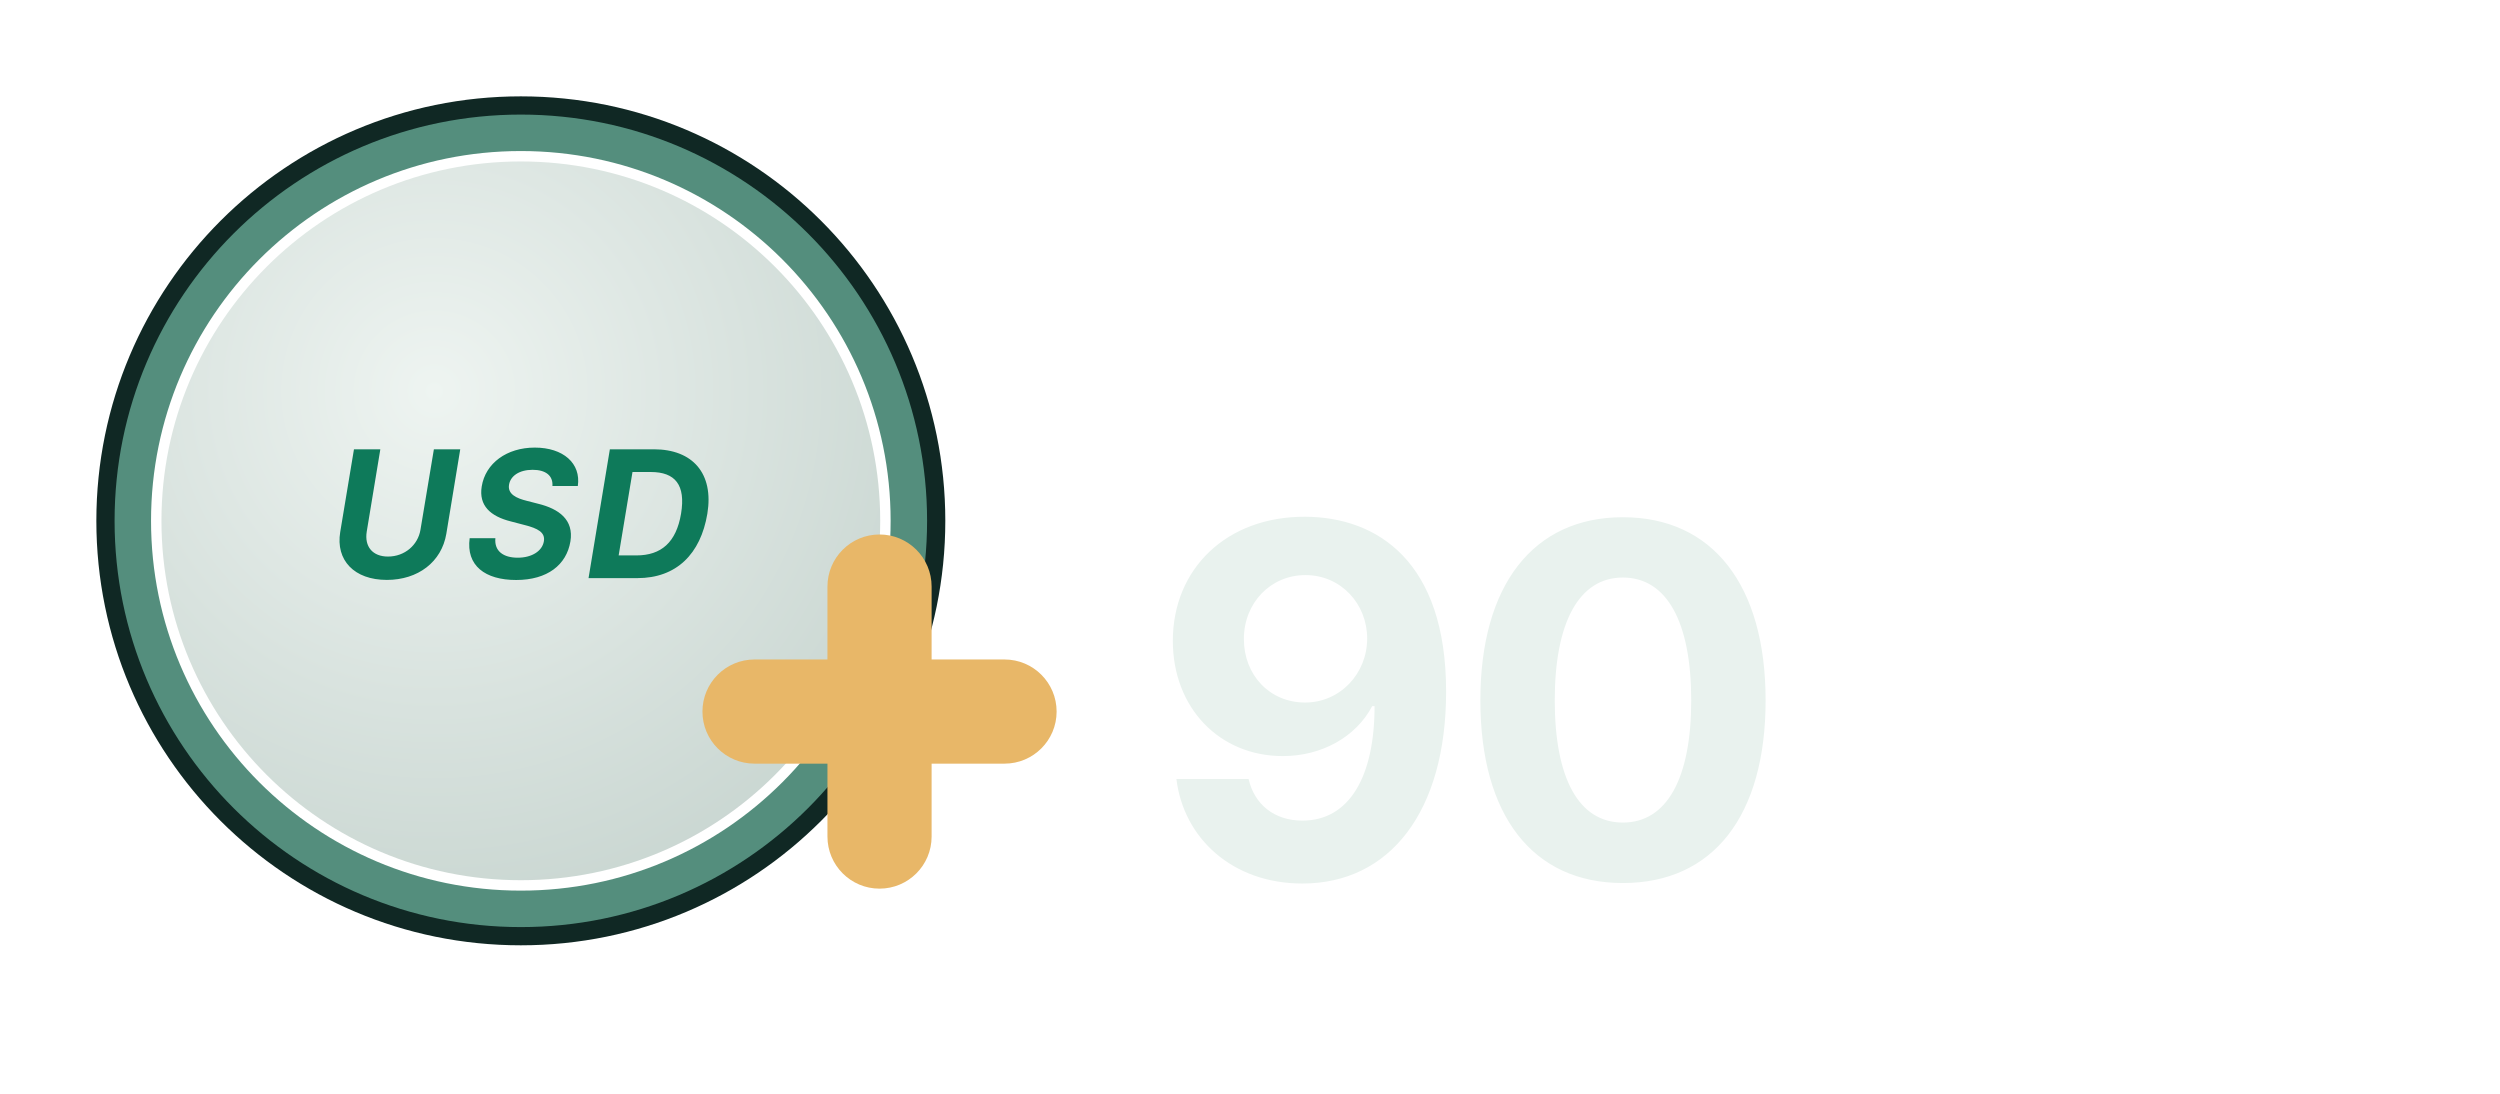
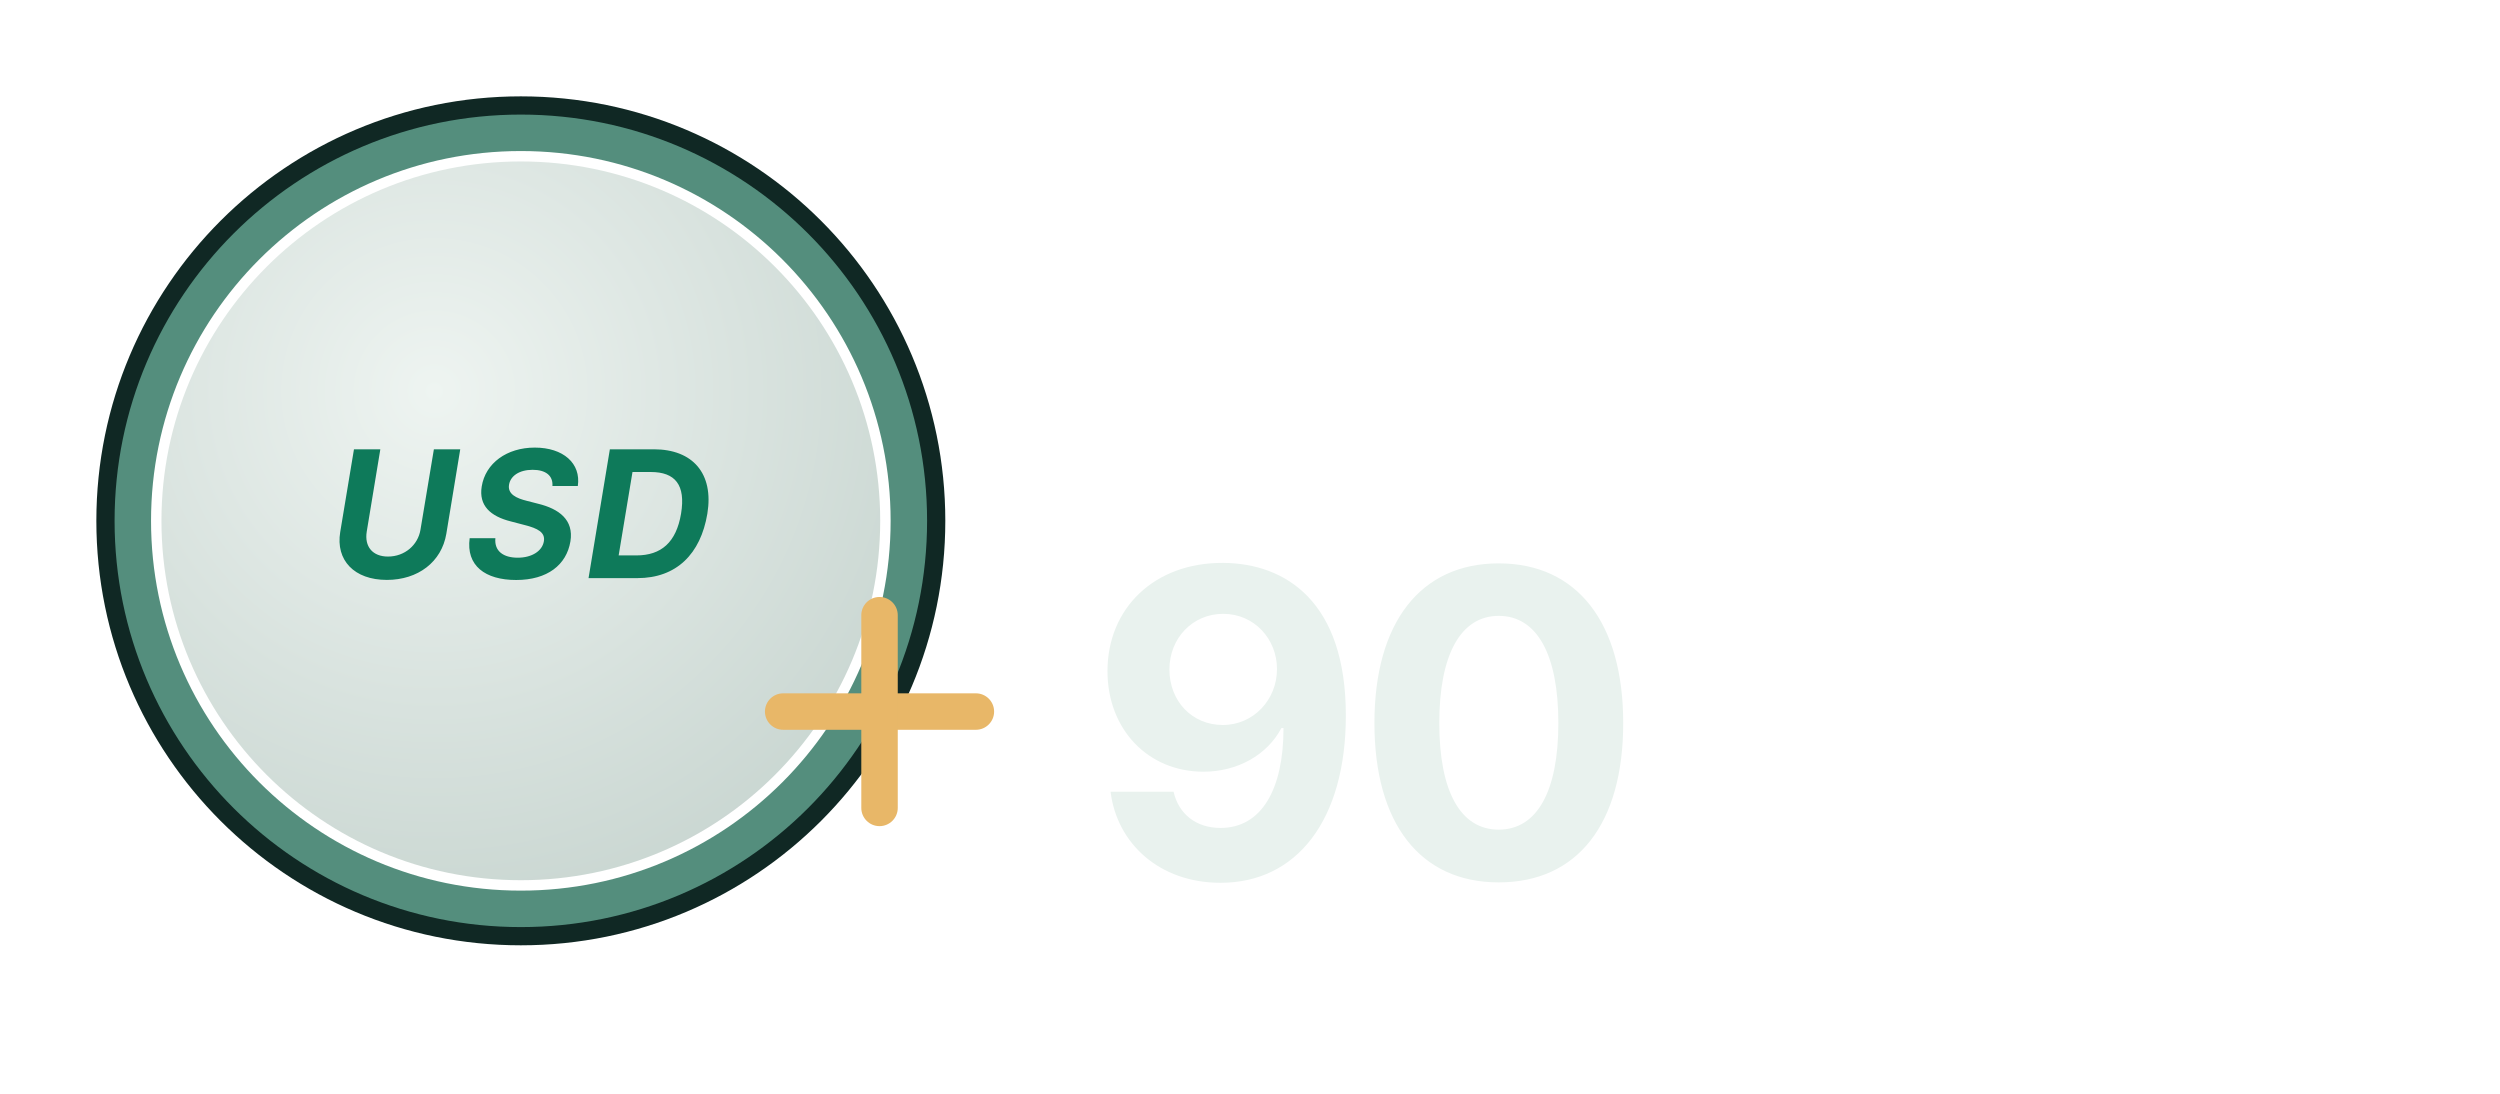
<svg xmlns="http://www.w3.org/2000/svg" viewBox="0 0 480 210">
  <defs>
-     <radialGradient id="panel-p90-light" cx="38%" cy="32%" r="75%">
+     <radialGradient id="panel-p90-A" cx="38%" cy="32%" r="75%">
      <stop offset="0%" stop-color="#eef4f1" />
      <stop offset="100%" stop-color="#c9d6d1" />
    </radialGradient>
  </defs>
  <g font-family="Inter, 'DejaVu Sans', Helvetica, Arial, sans-serif">
    <circle cx="100" cy="100" r="78" fill="none" stroke="#102824" stroke-width="7" />
    <circle cx="100" cy="100" r="74.5" fill="none" stroke="#548e7d" stroke-width="7" />
-     <circle cx="100" cy="100" r="69" fill="url(#panel-p90-light)" />
+     <circle cx="100" cy="100" r="69" fill="url(#panel-p90-A)" />
    <text x="100" y="111" text-anchor="middle" font-size="34" font-weight="700" font-style="italic" letter-spacing="1" fill="#0e7a5a">USD</text>
    <g transform="translate(168.87 136.62)">
-       <rect x="-34" y="-10.0" width="68" height="20" rx="10.0" fill="#e8b768" />
-       <rect x="-10.0" y="-34" width="20" height="68" rx="10.0" fill="#e8b768" />
+       <rect x="-22" y="-3.5" width="44" height="7" rx="3.5" fill="#e8b768" />
+       <rect x="-3.5" y="-22" width="7" height="44" rx="3.5" fill="#e8b768" />
    </g>
-     <text x="220.87" y="168.62" font-size="94" font-weight="700" letter-spacing="-2" fill="#e9f2ee" font-variant-numeric="tabular-nums">90</text>
+     <text x="208.87" y="168.62" font-size="82" font-weight="700" letter-spacing="-2" fill="#e9f2ee" font-variant-numeric="tabular-nums">90</text>
  </g>
</svg>
